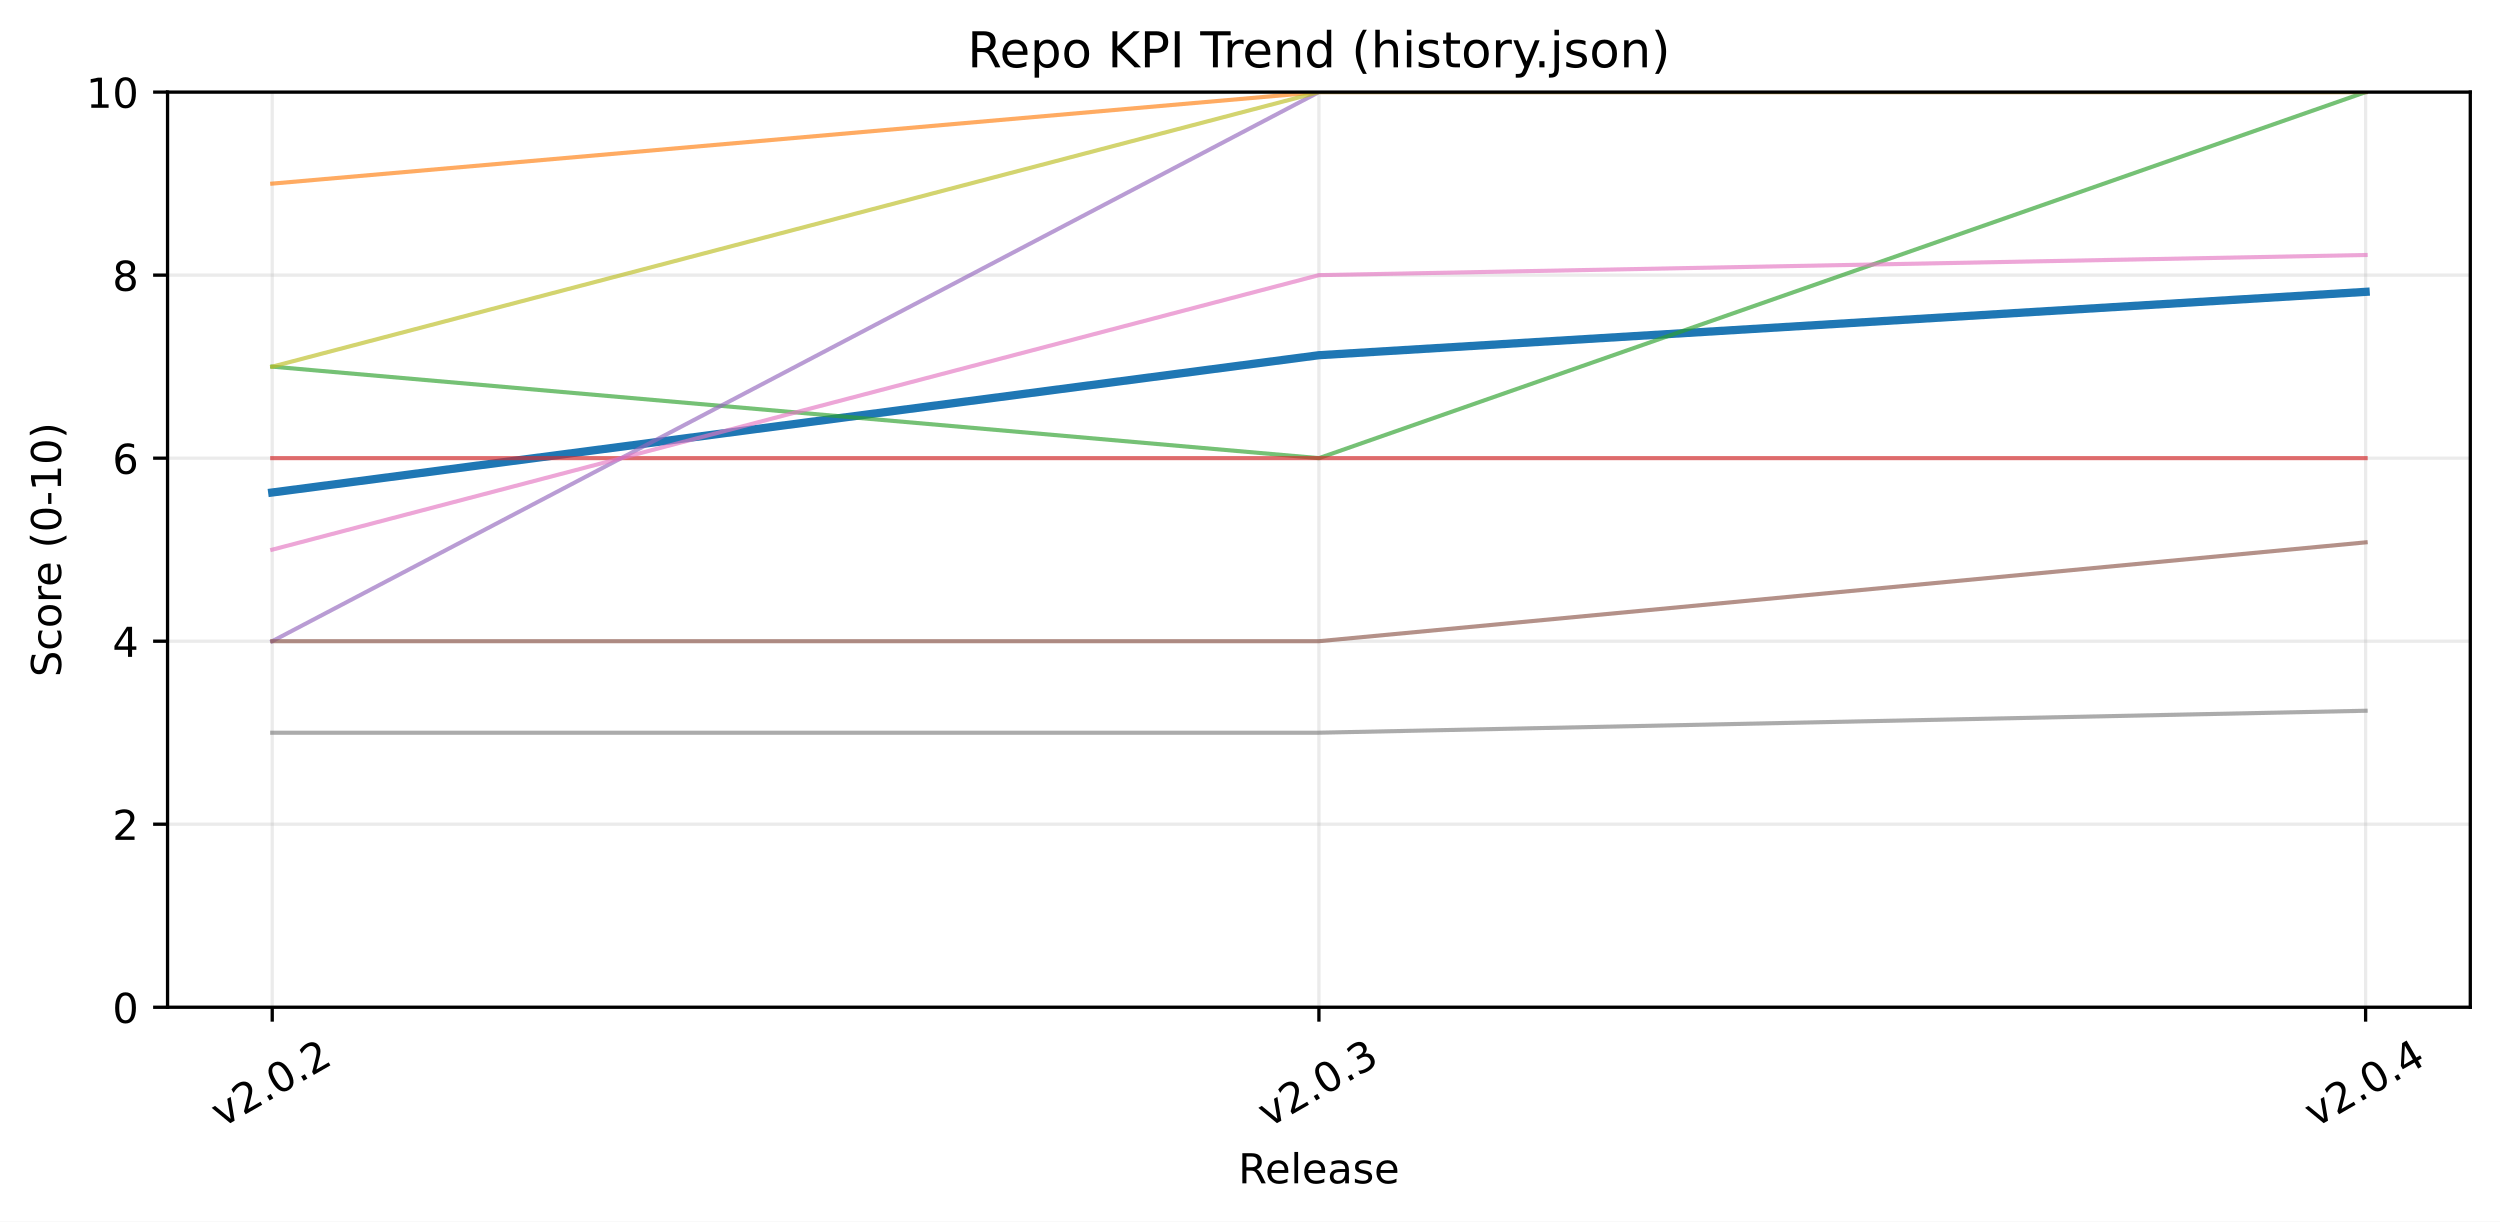
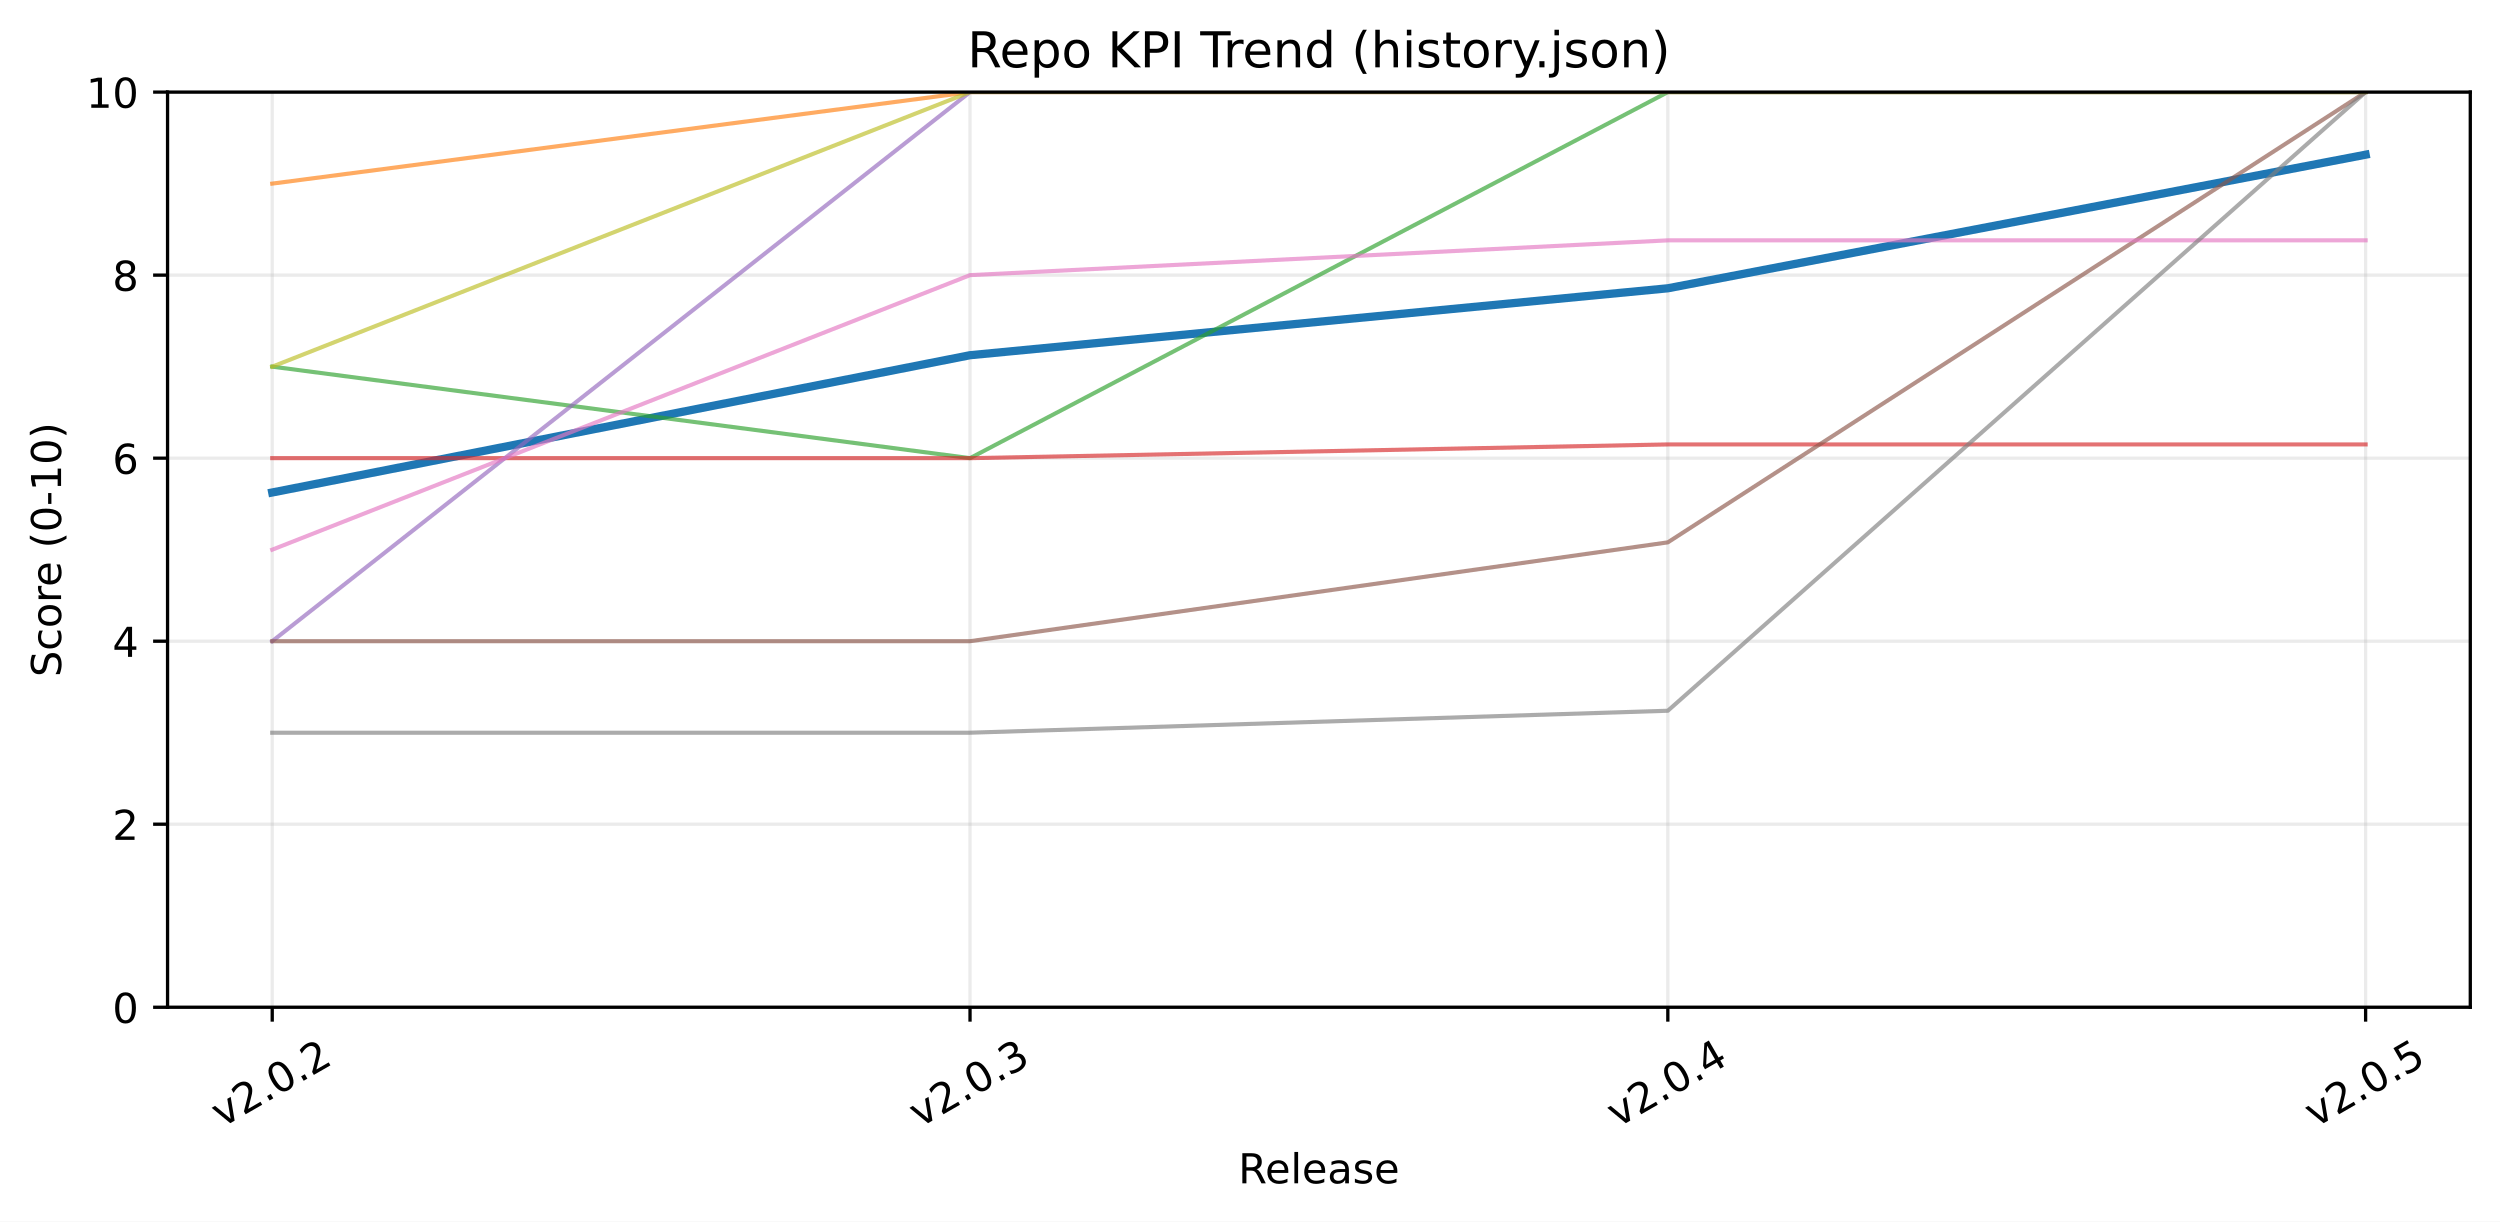
<svg xmlns="http://www.w3.org/2000/svg" xmlns:xlink="http://www.w3.org/1999/xlink" width="605.803pt" height="296.019pt" viewBox="0 0 605.803 296.019" version="1.1">
  <defs>
    <style type="text/css">*{stroke-linejoin: round; stroke-linecap: butt}</style>
  </defs>
  <g id="figure_1">
    <g id="patch_1">
      <path d="M 0 296.019  L 605.803 296.019  L 605.803 0  L 0 0  z " style="fill: #ffffff" />
    </g>
    <g id="axes_1">
      <g id="patch_2">
        <path d="M 40.603 244.078  L 598.603 244.078  L 598.603 22.318  L 40.603 22.318  z " style="fill: #ffffff" />
      </g>
      <g id="matplotlib.axis_1">
        <g id="xtick_1">
          <g id="line2d_1">
-             <path d="M 65.967 244.078  L 65.967 22.318  " clip-path="url(#pc7f55b644d)" style="fill: none; stroke: #b0b0b0; stroke-opacity: 0.25; stroke-width: 0.8; stroke-linecap: square" />
+             <path d="M 65.967 244.078  L 65.967 22.318  " clip-path="url(#p036aeb2783)" style="fill: none; stroke: #b0b0b0; stroke-opacity: 0.25; stroke-width: 0.8; stroke-linecap: square" />
          </g>
          <g id="line2d_2">
            <defs>
-               <path id="ma523684de6" d="M 0 0  L 0 3.5  " style="stroke: #000000; stroke-width: 0.8" />
+               <path id="m86e0c00991" d="M 0 0  L 0 3.5  " style="stroke: #000000; stroke-width: 0.8" />
            </defs>
            <g>
-               <use xlink:href="#ma523684de6" x="65.967" y="244.078" style="stroke: #000000; stroke-width: 0.8" />
+               <use xlink:href="#m86e0c00991" x="65.967" y="244.078" style="stroke: #000000; stroke-width: 0.8" />
            </g>
          </g>
          <g id="text_1">
            <g transform="translate(53.76609 273.3398) rotate(-30) scale(0.1 -0.1)">
              <defs>
                <path id="DejaVuSans-76" d="M 191 3500  L 800 3500  L 1894 563  L 2988 3500  L 3597 3500  L 2284 0  L 1503 0  L 191 3500  z " transform="scale(0.015625)" />
                <path id="DejaVuSans-32" d="M 1228 531  L 3431 531  L 3431 0  L 469 0  L 469 531  Q 828 903 1448 1529  Q 2069 2156 2228 2338  Q 2531 2678 2651 2914  Q 2772 3150 2772 3378  Q 2772 3750 2511 3984  Q 2250 4219 1831 4219  Q 1534 4219 1204 4116  Q 875 4013 500 3803  L 500 4441  Q 881 4594 1212 4672  Q 1544 4750 1819 4750  Q 2544 4750 2975 4387  Q 3406 4025 3406 3419  Q 3406 3131 3298 2873  Q 3191 2616 2906 2266  Q 2828 2175 2409 1742  Q 1991 1309 1228 531  z " transform="scale(0.015625)" />
                <path id="DejaVuSans-2e" d="M 684 794  L 1344 794  L 1344 0  L 684 0  L 684 794  z " transform="scale(0.015625)" />
                <path id="DejaVuSans-30" d="M 2034 4250  Q 1547 4250 1301 3770  Q 1056 3291 1056 2328  Q 1056 1369 1301 889  Q 1547 409 2034 409  Q 2525 409 2770 889  Q 3016 1369 3016 2328  Q 3016 3291 2770 3770  Q 2525 4250 2034 4250  z M 2034 4750  Q 2819 4750 3233 4129  Q 3647 3509 3647 2328  Q 3647 1150 3233 529  Q 2819 -91 2034 -91  Q 1250 -91 836 529  Q 422 1150 422 2328  Q 422 3509 836 4129  Q 1250 4750 2034 4750  z " transform="scale(0.015625)" />
              </defs>
              <use xlink:href="#DejaVuSans-76" />
              <use xlink:href="#DejaVuSans-32" x="59.18" />
              <use xlink:href="#DejaVuSans-2e" x="122.803" />
              <use xlink:href="#DejaVuSans-30" x="154.59" />
              <use xlink:href="#DejaVuSans-2e" x="218.213" />
              <use xlink:href="#DejaVuSans-32" x="250" />
            </g>
          </g>
        </g>
        <g id="xtick_2">
          <g id="line2d_3">
-             <path d="M 319.603 244.078  L 319.603 22.318  " clip-path="url(#pc7f55b644d)" style="fill: none; stroke: #b0b0b0; stroke-opacity: 0.25; stroke-width: 0.8; stroke-linecap: square" />
+             <path d="M 235.058 244.078  L 235.058 22.318  " clip-path="url(#p036aeb2783)" style="fill: none; stroke: #b0b0b0; stroke-opacity: 0.25; stroke-width: 0.8; stroke-linecap: square" />
          </g>
          <g id="line2d_4">
            <g>
-               <use xlink:href="#ma523684de6" x="319.603" y="244.078" style="stroke: #000000; stroke-width: 0.8" />
+               <use xlink:href="#m86e0c00991" x="235.058" y="244.078" style="stroke: #000000; stroke-width: 0.8" />
            </g>
          </g>
          <g id="text_2">
-             <g transform="translate(307.4025 273.3398) rotate(-30) scale(0.1 -0.1)">
+             <g transform="translate(222.857 273.3398) rotate(-30) scale(0.1 -0.1)">
              <defs>
                <path id="DejaVuSans-33" d="M 2597 2516  Q 3050 2419 3304 2112  Q 3559 1806 3559 1356  Q 3559 666 3084 287  Q 2609 -91 1734 -91  Q 1441 -91 1130 -33  Q 819 25 488 141  L 488 750  Q 750 597 1062 519  Q 1375 441 1716 441  Q 2309 441 2620 675  Q 2931 909 2931 1356  Q 2931 1769 2642 2001  Q 2353 2234 1838 2234  L 1294 2234  L 1294 2753  L 1863 2753  Q 2328 2753 2575 2939  Q 2822 3125 2822 3475  Q 2822 3834 2567 4026  Q 2313 4219 1838 4219  Q 1578 4219 1281 4162  Q 984 4106 628 3988  L 628 4550  Q 988 4650 1302 4700  Q 1616 4750 1894 4750  Q 2613 4750 3031 4423  Q 3450 4097 3450 3541  Q 3450 3153 3228 2886  Q 3006 2619 2597 2516  z " transform="scale(0.015625)" />
              </defs>
              <use xlink:href="#DejaVuSans-76" />
              <use xlink:href="#DejaVuSans-32" x="59.18" />
              <use xlink:href="#DejaVuSans-2e" x="122.803" />
              <use xlink:href="#DejaVuSans-30" x="154.59" />
              <use xlink:href="#DejaVuSans-2e" x="218.213" />
              <use xlink:href="#DejaVuSans-33" x="250" />
            </g>
          </g>
        </g>
        <g id="xtick_3">
          <g id="line2d_5">
-             <path d="M 573.239 244.078  L 573.239 22.318  " clip-path="url(#pc7f55b644d)" style="fill: none; stroke: #b0b0b0; stroke-opacity: 0.25; stroke-width: 0.8; stroke-linecap: square" />
+             <path d="M 404.149 244.078  L 404.149 22.318  " clip-path="url(#p036aeb2783)" style="fill: none; stroke: #b0b0b0; stroke-opacity: 0.25; stroke-width: 0.8; stroke-linecap: square" />
          </g>
          <g id="line2d_6">
            <g>
-               <use xlink:href="#ma523684de6" x="573.239" y="244.078" style="stroke: #000000; stroke-width: 0.8" />
+               <use xlink:href="#m86e0c00991" x="404.149" y="244.078" style="stroke: #000000; stroke-width: 0.8" />
            </g>
          </g>
          <g id="text_3">
-             <g transform="translate(561.0388 273.3398) rotate(-30) scale(0.1 -0.1)">
+             <g transform="translate(391.9479 273.3398) rotate(-30) scale(0.1 -0.1)">
              <defs>
                <path id="DejaVuSans-34" d="M 2419 4116  L 825 1625  L 2419 1625  L 2419 4116  z M 2253 4666  L 3047 4666  L 3047 1625  L 3713 1625  L 3713 1100  L 3047 1100  L 3047 0  L 2419 0  L 2419 1100  L 313 1100  L 313 1709  L 2253 4666  z " transform="scale(0.015625)" />
              </defs>
              <use xlink:href="#DejaVuSans-76" />
              <use xlink:href="#DejaVuSans-32" x="59.18" />
              <use xlink:href="#DejaVuSans-2e" x="122.803" />
              <use xlink:href="#DejaVuSans-30" x="154.59" />
              <use xlink:href="#DejaVuSans-2e" x="218.213" />
              <use xlink:href="#DejaVuSans-34" x="250" />
            </g>
          </g>
        </g>
-         <g id="text_4">
+         <g id="xtick_4">
+           <g id="line2d_7">
+             <path d="M 573.239 244.078  L 573.239 22.318  " clip-path="url(#p036aeb2783)" style="fill: none; stroke: #b0b0b0; stroke-opacity: 0.25; stroke-width: 0.8; stroke-linecap: square" />
+           </g>
+           <g id="line2d_8">
+             <g>
+               <use xlink:href="#m86e0c00991" x="573.239" y="244.078" style="stroke: #000000; stroke-width: 0.8" />
+             </g>
+           </g>
+           <g id="text_4">
+             <g transform="translate(561.0388 273.3398) rotate(-30) scale(0.1 -0.1)">
+               <defs>
+                 <path id="DejaVuSans-35" d="M 691 4666  L 3169 4666  L 3169 4134  L 1269 4134  L 1269 2991  Q 1406 3038 1543 3061  Q 1681 3084 1819 3084  Q 2600 3084 3056 2656  Q 3513 2228 3513 1497  Q 3513 744 3044 326  Q 2575 -91 1722 -91  Q 1428 -91 1123 -41  Q 819 9 494 109  L 494 744  Q 775 591 1075 516  Q 1375 441 1709 441  Q 2250 441 2565 725  Q 2881 1009 2881 1497  Q 2881 1984 2565 2268  Q 2250 2553 1709 2553  Q 1456 2553 1204 2497  Q 953 2441 691 2322  L 691 4666  z " transform="scale(0.015625)" />
+               </defs>
+               <use xlink:href="#DejaVuSans-76" />
+               <use xlink:href="#DejaVuSans-32" x="59.18" />
+               <use xlink:href="#DejaVuSans-2e" x="122.803" />
+               <use xlink:href="#DejaVuSans-30" x="154.59" />
+               <use xlink:href="#DejaVuSans-2e" x="218.213" />
+               <use xlink:href="#DejaVuSans-35" x="250" />
+             </g>
+           </g>
+         </g>
+         <g id="text_5">
          <g transform="translate(300.0664 286.7393) scale(0.1 -0.1)">
            <defs>
              <path id="DejaVuSans-52" d="M 2841 2188  Q 3044 2119 3236 1894  Q 3428 1669 3622 1275  L 4263 0  L 3584 0  L 2988 1197  Q 2756 1666 2539 1819  Q 2322 1972 1947 1972  L 1259 1972  L 1259 0  L 628 0  L 628 4666  L 2053 4666  Q 2853 4666 3247 4331  Q 3641 3997 3641 3322  Q 3641 2881 3436 2590  Q 3231 2300 2841 2188  z M 1259 4147  L 1259 2491  L 2053 2491  Q 2509 2491 2742 2702  Q 2975 2913 2975 3322  Q 2975 3731 2742 3939  Q 2509 4147 2053 4147  L 1259 4147  z " transform="scale(0.015625)" />
              <path id="DejaVuSans-65" d="M 3597 1894  L 3597 1613  L 953 1613  Q 991 1019 1311 708  Q 1631 397 2203 397  Q 2534 397 2845 478  Q 3156 559 3463 722  L 3463 178  Q 3153 47 2828 -22  Q 2503 -91 2169 -91  Q 1331 -91 842 396  Q 353 884 353 1716  Q 353 2575 817 3079  Q 1281 3584 2069 3584  Q 2775 3584 3186 3129  Q 3597 2675 3597 1894  z M 3022 2063  Q 3016 2534 2758 2815  Q 2500 3097 2075 3097  Q 1594 3097 1305 2825  Q 1016 2553 972 2059  L 3022 2063  z " transform="scale(0.015625)" />
              <path id="DejaVuSans-6c" d="M 603 4863  L 1178 4863  L 1178 0  L 603 0  L 603 4863  z " transform="scale(0.015625)" />
              <path id="DejaVuSans-61" d="M 2194 1759  Q 1497 1759 1228 1600  Q 959 1441 959 1056  Q 959 750 1161 570  Q 1363 391 1709 391  Q 2188 391 2477 730  Q 2766 1069 2766 1631  L 2766 1759  L 2194 1759  z M 3341 1997  L 3341 0  L 2766 0  L 2766 531  Q 2569 213 2275 61  Q 1981 -91 1556 -91  Q 1019 -91 701 211  Q 384 513 384 1019  Q 384 1609 779 1909  Q 1175 2209 1959 2209  L 2766 2209  L 2766 2266  Q 2766 2663 2505 2880  Q 2244 3097 1772 3097  Q 1472 3097 1187 3025  Q 903 2953 641 2809  L 641 3341  Q 956 3463 1253 3523  Q 1550 3584 1831 3584  Q 2591 3584 2966 3190  Q 3341 2797 3341 1997  z " transform="scale(0.015625)" />
              <path id="DejaVuSans-73" d="M 2834 3397  L 2834 2853  Q 2591 2978 2328 3040  Q 2066 3103 1784 3103  Q 1356 3103 1142 2972  Q 928 2841 928 2578  Q 928 2378 1081 2264  Q 1234 2150 1697 2047  L 1894 2003  Q 2506 1872 2764 1633  Q 3022 1394 3022 966  Q 3022 478 2636 193  Q 2250 -91 1575 -91  Q 1294 -91 989 -36  Q 684 19 347 128  L 347 722  Q 666 556 975 473  Q 1284 391 1588 391  Q 1994 391 2212 530  Q 2431 669 2431 922  Q 2431 1156 2273 1281  Q 2116 1406 1581 1522  L 1381 1569  Q 847 1681 609 1914  Q 372 2147 372 2553  Q 372 3047 722 3315  Q 1072 3584 1716 3584  Q 2034 3584 2315 3537  Q 2597 3491 2834 3397  z " transform="scale(0.015625)" />
            </defs>
            <use xlink:href="#DejaVuSans-52" />
            <use xlink:href="#DejaVuSans-65" x="64.982" />
            <use xlink:href="#DejaVuSans-6c" x="126.506" />
            <use xlink:href="#DejaVuSans-65" x="154.289" />
            <use xlink:href="#DejaVuSans-61" x="215.812" />
            <use xlink:href="#DejaVuSans-73" x="277.092" />
            <use xlink:href="#DejaVuSans-65" x="329.191" />
          </g>
        </g>
      </g>
      <g id="matplotlib.axis_2">
        <g id="ytick_1">
-           <g id="line2d_7">
-             <path d="M 40.603 244.078  L 598.603 244.078  " clip-path="url(#pc7f55b644d)" style="fill: none; stroke: #b0b0b0; stroke-opacity: 0.25; stroke-width: 0.8; stroke-linecap: square" />
-           </g>
-           <g id="line2d_8">
+           <g id="line2d_9">
+             <path d="M 40.603 244.078  L 598.603 244.078  " clip-path="url(#p036aeb2783)" style="fill: none; stroke: #b0b0b0; stroke-opacity: 0.25; stroke-width: 0.8; stroke-linecap: square" />
+           </g>
+           <g id="line2d_10">
            <defs>
-               <path id="m6e4ceed53a" d="M 0 0  L -3.5 0  " style="stroke: #000000; stroke-width: 0.8" />
+               <path id="m84566b19e2" d="M 0 0  L -3.5 0  " style="stroke: #000000; stroke-width: 0.8" />
            </defs>
            <g>
-               <use xlink:href="#m6e4ceed53a" x="40.603" y="244.078" style="stroke: #000000; stroke-width: 0.8" />
-             </g>
-           </g>
-           <g id="text_5">
+               <use xlink:href="#m84566b19e2" x="40.603" y="244.078" style="stroke: #000000; stroke-width: 0.8" />
+             </g>
+           </g>
+           <g id="text_6">
            <g transform="translate(27.24063 247.8773) scale(0.1 -0.1)">
              <use xlink:href="#DejaVuSans-30" />
            </g>
          </g>
        </g>
        <g id="ytick_2">
-           <g id="line2d_9">
-             <path d="M 40.603 199.726  L 598.603 199.726  " clip-path="url(#pc7f55b644d)" style="fill: none; stroke: #b0b0b0; stroke-opacity: 0.25; stroke-width: 0.8; stroke-linecap: square" />
-           </g>
-           <g id="line2d_10">
-             <g>
-               <use xlink:href="#m6e4ceed53a" x="40.603" y="199.726" style="stroke: #000000; stroke-width: 0.8" />
-             </g>
-           </g>
-           <g id="text_6">
+           <g id="line2d_11">
+             <path d="M 40.603 199.726  L 598.603 199.726  " clip-path="url(#p036aeb2783)" style="fill: none; stroke: #b0b0b0; stroke-opacity: 0.25; stroke-width: 0.8; stroke-linecap: square" />
+           </g>
+           <g id="line2d_12">
+             <g>
+               <use xlink:href="#m84566b19e2" x="40.603" y="199.726" style="stroke: #000000; stroke-width: 0.8" />
+             </g>
+           </g>
+           <g id="text_7">
            <g transform="translate(27.24063 203.5253) scale(0.1 -0.1)">
              <use xlink:href="#DejaVuSans-32" />
            </g>
          </g>
        </g>
        <g id="ytick_3">
-           <g id="line2d_11">
-             <path d="M 40.603 155.374  L 598.603 155.374  " clip-path="url(#pc7f55b644d)" style="fill: none; stroke: #b0b0b0; stroke-opacity: 0.25; stroke-width: 0.8; stroke-linecap: square" />
-           </g>
-           <g id="line2d_12">
-             <g>
-               <use xlink:href="#m6e4ceed53a" x="40.603" y="155.374" style="stroke: #000000; stroke-width: 0.8" />
-             </g>
-           </g>
-           <g id="text_7">
+           <g id="line2d_13">
+             <path d="M 40.603 155.374  L 598.603 155.374  " clip-path="url(#p036aeb2783)" style="fill: none; stroke: #b0b0b0; stroke-opacity: 0.25; stroke-width: 0.8; stroke-linecap: square" />
+           </g>
+           <g id="line2d_14">
+             <g>
+               <use xlink:href="#m84566b19e2" x="40.603" y="155.374" style="stroke: #000000; stroke-width: 0.8" />
+             </g>
+           </g>
+           <g id="text_8">
            <g transform="translate(27.24063 159.1733) scale(0.1 -0.1)">
              <use xlink:href="#DejaVuSans-34" />
            </g>
          </g>
        </g>
        <g id="ytick_4">
-           <g id="line2d_13">
-             <path d="M 40.603 111.022  L 598.603 111.022  " clip-path="url(#pc7f55b644d)" style="fill: none; stroke: #b0b0b0; stroke-opacity: 0.25; stroke-width: 0.8; stroke-linecap: square" />
-           </g>
-           <g id="line2d_14">
-             <g>
-               <use xlink:href="#m6e4ceed53a" x="40.603" y="111.022" style="stroke: #000000; stroke-width: 0.8" />
-             </g>
-           </g>
-           <g id="text_8">
+           <g id="line2d_15">
+             <path d="M 40.603 111.022  L 598.603 111.022  " clip-path="url(#p036aeb2783)" style="fill: none; stroke: #b0b0b0; stroke-opacity: 0.25; stroke-width: 0.8; stroke-linecap: square" />
+           </g>
+           <g id="line2d_16">
+             <g>
+               <use xlink:href="#m84566b19e2" x="40.603" y="111.022" style="stroke: #000000; stroke-width: 0.8" />
+             </g>
+           </g>
+           <g id="text_9">
            <g transform="translate(27.24063 114.8213) scale(0.1 -0.1)">
              <defs>
                <path id="DejaVuSans-36" d="M 2113 2584  Q 1688 2584 1439 2293  Q 1191 2003 1191 1497  Q 1191 994 1439 701  Q 1688 409 2113 409  Q 2538 409 2786 701  Q 3034 994 3034 1497  Q 3034 2003 2786 2293  Q 2538 2584 2113 2584  z M 3366 4563  L 3366 3988  Q 3128 4100 2886 4159  Q 2644 4219 2406 4219  Q 1781 4219 1451 3797  Q 1122 3375 1075 2522  Q 1259 2794 1537 2939  Q 1816 3084 2150 3084  Q 2853 3084 3261 2657  Q 3669 2231 3669 1497  Q 3669 778 3244 343  Q 2819 -91 2113 -91  Q 1303 -91 875 529  Q 447 1150 447 2328  Q 447 3434 972 4092  Q 1497 4750 2381 4750  Q 2619 4750 2861 4703  Q 3103 4656 3366 4563  z " transform="scale(0.015625)" />
              </defs>
              <use xlink:href="#DejaVuSans-36" />
            </g>
          </g>
        </g>
        <g id="ytick_5">
-           <g id="line2d_15">
-             <path d="M 40.603 66.67  L 598.603 66.67  " clip-path="url(#pc7f55b644d)" style="fill: none; stroke: #b0b0b0; stroke-opacity: 0.25; stroke-width: 0.8; stroke-linecap: square" />
-           </g>
-           <g id="line2d_16">
-             <g>
-               <use xlink:href="#m6e4ceed53a" x="40.603" y="66.67" style="stroke: #000000; stroke-width: 0.8" />
-             </g>
-           </g>
-           <g id="text_9">
+           <g id="line2d_17">
+             <path d="M 40.603 66.67  L 598.603 66.67  " clip-path="url(#p036aeb2783)" style="fill: none; stroke: #b0b0b0; stroke-opacity: 0.25; stroke-width: 0.8; stroke-linecap: square" />
+           </g>
+           <g id="line2d_18">
+             <g>
+               <use xlink:href="#m84566b19e2" x="40.603" y="66.67" style="stroke: #000000; stroke-width: 0.8" />
+             </g>
+           </g>
+           <g id="text_10">
            <g transform="translate(27.24063 70.46934) scale(0.1 -0.1)">
              <defs>
                <path id="DejaVuSans-38" d="M 2034 2216  Q 1584 2216 1326 1975  Q 1069 1734 1069 1313  Q 1069 891 1326 650  Q 1584 409 2034 409  Q 2484 409 2743 651  Q 3003 894 3003 1313  Q 3003 1734 2745 1975  Q 2488 2216 2034 2216  z M 1403 2484  Q 997 2584 770 2862  Q 544 3141 544 3541  Q 544 4100 942 4425  Q 1341 4750 2034 4750  Q 2731 4750 3128 4425  Q 3525 4100 3525 3541  Q 3525 3141 3298 2862  Q 3072 2584 2669 2484  Q 3125 2378 3379 2068  Q 3634 1759 3634 1313  Q 3634 634 3220 271  Q 2806 -91 2034 -91  Q 1263 -91 848 271  Q 434 634 434 1313  Q 434 1759 690 2068  Q 947 2378 1403 2484  z M 1172 3481  Q 1172 3119 1398 2916  Q 1625 2713 2034 2713  Q 2441 2713 2670 2916  Q 2900 3119 2900 3481  Q 2900 3844 2670 4047  Q 2441 4250 2034 4250  Q 1625 4250 1398 4047  Q 1172 3844 1172 3481  z " transform="scale(0.015625)" />
              </defs>
              <use xlink:href="#DejaVuSans-38" />
            </g>
          </g>
        </g>
        <g id="ytick_6">
-           <g id="line2d_17">
-             <path d="M 40.603 22.318  L 598.603 22.318  " clip-path="url(#pc7f55b644d)" style="fill: none; stroke: #b0b0b0; stroke-opacity: 0.25; stroke-width: 0.8; stroke-linecap: square" />
-           </g>
-           <g id="line2d_18">
-             <g>
-               <use xlink:href="#m6e4ceed53a" x="40.603" y="22.318" style="stroke: #000000; stroke-width: 0.8" />
-             </g>
-           </g>
-           <g id="text_10">
+           <g id="line2d_19">
+             <path d="M 40.603 22.318  L 598.603 22.318  " clip-path="url(#p036aeb2783)" style="fill: none; stroke: #b0b0b0; stroke-opacity: 0.25; stroke-width: 0.8; stroke-linecap: square" />
+           </g>
+           <g id="line2d_20">
+             <g>
+               <use xlink:href="#m84566b19e2" x="40.603" y="22.318" style="stroke: #000000; stroke-width: 0.8" />
+             </g>
+           </g>
+           <g id="text_11">
            <g transform="translate(20.87813 26.11734) scale(0.1 -0.1)">
              <defs>
                <path id="DejaVuSans-31" d="M 794 531  L 1825 531  L 1825 4091  L 703 3866  L 703 4441  L 1819 4666  L 2450 4666  L 2450 531  L 3481 531  L 3481 0  L 794 0  L 794 531  z " transform="scale(0.015625)" />
              </defs>
              <use xlink:href="#DejaVuSans-31" />
              <use xlink:href="#DejaVuSans-30" x="63.623" />
            </g>
          </g>
        </g>
-         <g id="text_11">
+         <g id="text_12">
          <g transform="translate(14.79844 164.0387) rotate(-90) scale(0.1 -0.1)">
            <defs>
              <path id="DejaVuSans-53" d="M 3425 4513  L 3425 3897  Q 3066 4069 2747 4153  Q 2428 4238 2131 4238  Q 1616 4238 1336 4038  Q 1056 3838 1056 3469  Q 1056 3159 1242 3001  Q 1428 2844 1947 2747  L 2328 2669  Q 3034 2534 3370 2195  Q 3706 1856 3706 1288  Q 3706 609 3251 259  Q 2797 -91 1919 -91  Q 1588 -91 1214 -16  Q 841 59 441 206  L 441 856  Q 825 641 1194 531  Q 1563 422 1919 422  Q 2459 422 2753 634  Q 3047 847 3047 1241  Q 3047 1584 2836 1778  Q 2625 1972 2144 2069  L 1759 2144  Q 1053 2284 737 2584  Q 422 2884 422 3419  Q 422 4038 858 4394  Q 1294 4750 2059 4750  Q 2388 4750 2728 4690  Q 3069 4631 3425 4513  z " transform="scale(0.015625)" />
              <path id="DejaVuSans-63" d="M 3122 3366  L 3122 2828  Q 2878 2963 2633 3030  Q 2388 3097 2138 3097  Q 1578 3097 1268 2742  Q 959 2388 959 1747  Q 959 1106 1268 751  Q 1578 397 2138 397  Q 2388 397 2633 464  Q 2878 531 3122 666  L 3122 134  Q 2881 22 2623 -34  Q 2366 -91 2075 -91  Q 1284 -91 818 406  Q 353 903 353 1747  Q 353 2603 823 3093  Q 1294 3584 2113 3584  Q 2378 3584 2631 3529  Q 2884 3475 3122 3366  z " transform="scale(0.015625)" />
              <path id="DejaVuSans-6f" d="M 1959 3097  Q 1497 3097 1228 2736  Q 959 2375 959 1747  Q 959 1119 1226 758  Q 1494 397 1959 397  Q 2419 397 2687 759  Q 2956 1122 2956 1747  Q 2956 2369 2687 2733  Q 2419 3097 1959 3097  z M 1959 3584  Q 2709 3584 3137 3096  Q 3566 2609 3566 1747  Q 3566 888 3137 398  Q 2709 -91 1959 -91  Q 1206 -91 779 398  Q 353 888 353 1747  Q 353 2609 779 3096  Q 1206 3584 1959 3584  z " transform="scale(0.015625)" />
              <path id="DejaVuSans-72" d="M 2631 2963  Q 2534 3019 2420 3045  Q 2306 3072 2169 3072  Q 1681 3072 1420 2755  Q 1159 2438 1159 1844  L 1159 0  L 581 0  L 581 3500  L 1159 3500  L 1159 2956  Q 1341 3275 1631 3429  Q 1922 3584 2338 3584  Q 2397 3584 2469 3576  Q 2541 3569 2628 3553  L 2631 2963  z " transform="scale(0.015625)" />
              <path id="DejaVuSans-20" transform="scale(0.015625)" />
              <path id="DejaVuSans-28" d="M 1984 4856  Q 1566 4138 1362 3434  Q 1159 2731 1159 2009  Q 1159 1288 1364 580  Q 1569 -128 1984 -844  L 1484 -844  Q 1016 -109 783 600  Q 550 1309 550 2009  Q 550 2706 781 3412  Q 1013 4119 1484 4856  L 1984 4856  z " transform="scale(0.015625)" />
              <path id="DejaVuSans-2d" d="M 313 2009  L 1997 2009  L 1997 1497  L 313 1497  L 313 2009  z " transform="scale(0.015625)" />
              <path id="DejaVuSans-29" d="M 513 4856  L 1013 4856  Q 1481 4119 1714 3412  Q 1947 2706 1947 2009  Q 1947 1309 1714 600  Q 1481 -109 1013 -844  L 513 -844  Q 928 -128 1133 580  Q 1338 1288 1338 2009  Q 1338 2731 1133 3434  Q 928 4138 513 4856  z " transform="scale(0.015625)" />
            </defs>
            <use xlink:href="#DejaVuSans-53" />
            <use xlink:href="#DejaVuSans-63" x="63.477" />
            <use xlink:href="#DejaVuSans-6f" x="118.457" />
            <use xlink:href="#DejaVuSans-72" x="179.639" />
            <use xlink:href="#DejaVuSans-65" x="218.502" />
            <use xlink:href="#DejaVuSans-20" x="280.025" />
            <use xlink:href="#DejaVuSans-28" x="311.812" />
            <use xlink:href="#DejaVuSans-30" x="350.826" />
            <use xlink:href="#DejaVuSans-2d" x="414.449" />
            <use xlink:href="#DejaVuSans-31" x="450.533" />
            <use xlink:href="#DejaVuSans-30" x="514.156" />
            <use xlink:href="#DejaVuSans-29" x="577.779" />
          </g>
        </g>
      </g>
-       <g id="line2d_19">
-         <path d="M 65.967 119.338  L 319.603 86.074  L 573.239 70.717  " clip-path="url(#pc7f55b644d)" style="fill: none; stroke: #1f77b4; stroke-width: 2; stroke-linecap: square" />
-       </g>
-       <g id="line2d_20">
-         <path d="M 65.967 44.494  L 319.603 22.318  L 573.239 22.318  " clip-path="url(#pc7f55b644d)" style="fill: none; stroke: #ff7f0e; stroke-opacity: 0.65; stroke-linecap: square" />
-       </g>
      <g id="line2d_21">
-         <path d="M 65.967 88.846  L 319.603 111.022  L 573.239 22.318  " clip-path="url(#pc7f55b644d)" style="fill: none; stroke: #2ca02c; stroke-opacity: 0.65; stroke-linecap: square" />
+         <path d="M 65.967 119.338  L 235.058 86.074  L 404.149 69.858  L 573.239 37.481  " clip-path="url(#p036aeb2783)" style="fill: none; stroke: #1f77b4; stroke-width: 2; stroke-linecap: square" />
      </g>
      <g id="line2d_22">
-         <path d="M 65.967 111.022  L 319.603 111.022  L 573.239 111.022  " clip-path="url(#pc7f55b644d)" style="fill: none; stroke: #d62728; stroke-opacity: 0.65; stroke-linecap: square" />
+         <path d="M 65.967 44.494  L 235.058 22.318  L 404.149 22.318  L 573.239 22.318  " clip-path="url(#p036aeb2783)" style="fill: none; stroke: #ff7f0e; stroke-opacity: 0.65; stroke-linecap: square" />
      </g>
      <g id="line2d_23">
-         <path d="M 65.967 155.374  L 319.603 22.318  L 573.239 22.318  " clip-path="url(#pc7f55b644d)" style="fill: none; stroke: #9467bd; stroke-opacity: 0.65; stroke-linecap: square" />
+         <path d="M 65.967 88.846  L 235.058 111.022  L 404.149 22.318  L 573.239 22.318  " clip-path="url(#p036aeb2783)" style="fill: none; stroke: #2ca02c; stroke-opacity: 0.65; stroke-linecap: square" />
      </g>
      <g id="line2d_24">
-         <path d="M 65.967 155.374  L 319.603 155.374  L 573.239 131.424  " clip-path="url(#pc7f55b644d)" style="fill: none; stroke: #8c564b; stroke-opacity: 0.65; stroke-linecap: square" />
+         <path d="M 65.967 111.022  L 235.058 111.022  L 404.149 107.696  L 573.239 107.696  " clip-path="url(#p036aeb2783)" style="fill: none; stroke: #d62728; stroke-opacity: 0.65; stroke-linecap: square" />
      </g>
      <g id="line2d_25">
-         <path d="M 65.967 133.198  L 319.603 66.67  L 573.239 61.791  " clip-path="url(#pc7f55b644d)" style="fill: none; stroke: #e377c2; stroke-opacity: 0.65; stroke-linecap: square" />
+         <path d="M 65.967 155.374  L 235.058 22.318  L 404.149 22.318  L 573.239 22.318  " clip-path="url(#p036aeb2783)" style="fill: none; stroke: #9467bd; stroke-opacity: 0.65; stroke-linecap: square" />
      </g>
      <g id="line2d_26">
-         <path d="M 65.967 177.55  L 319.603 177.55  L 573.239 172.228  " clip-path="url(#pc7f55b644d)" style="fill: none; stroke: #7f7f7f; stroke-opacity: 0.65; stroke-linecap: square" />
+         <path d="M 65.967 155.374  L 235.058 155.374  L 404.149 131.424  L 573.239 22.318  " clip-path="url(#p036aeb2783)" style="fill: none; stroke: #8c564b; stroke-opacity: 0.65; stroke-linecap: square" />
      </g>
      <g id="line2d_27">
-         <path d="M 65.967 88.846  L 319.603 22.318  L 573.239 22.318  " clip-path="url(#pc7f55b644d)" style="fill: none; stroke: #bcbd22; stroke-opacity: 0.65; stroke-linecap: square" />
+         <path d="M 65.967 133.198  L 235.058 66.67  L 404.149 58.243  L 573.239 58.243  " clip-path="url(#p036aeb2783)" style="fill: none; stroke: #e377c2; stroke-opacity: 0.65; stroke-linecap: square" />
+       </g>
+       <g id="line2d_28">
+         <path d="M 65.967 177.55  L 235.058 177.55  L 404.149 172.228  L 573.239 22.318  " clip-path="url(#p036aeb2783)" style="fill: none; stroke: #7f7f7f; stroke-opacity: 0.65; stroke-linecap: square" />
+       </g>
+       <g id="line2d_29">
+         <path d="M 65.967 88.846  L 235.058 22.318  L 404.149 22.318  L 573.239 22.318  " clip-path="url(#p036aeb2783)" style="fill: none; stroke: #bcbd22; stroke-opacity: 0.65; stroke-linecap: square" />
      </g>
      <g id="patch_3">
        <path d="M 40.603 244.078  L 40.603 22.318  " style="fill: none; stroke: #000000; stroke-width: 0.8; stroke-linejoin: miter; stroke-linecap: square" />
      </g>
      <g id="patch_4">
        <path d="M 598.603 244.078  L 598.603 22.318  " style="fill: none; stroke: #000000; stroke-width: 0.8; stroke-linejoin: miter; stroke-linecap: square" />
      </g>
      <g id="patch_5">
        <path d="M 40.603 244.078  L 598.603 244.078  " style="fill: none; stroke: #000000; stroke-width: 0.8; stroke-linejoin: miter; stroke-linecap: square" />
      </g>
      <g id="patch_6">
        <path d="M 40.603 22.318  L 598.603 22.318  " style="fill: none; stroke: #000000; stroke-width: 0.8; stroke-linejoin: miter; stroke-linecap: square" />
      </g>
-       <g id="text_12">
+       <g id="text_13">
        <g transform="translate(234.4378 16.31812) scale(0.12 -0.12)">
          <defs>
            <path id="DejaVuSans-70" d="M 1159 525  L 1159 -1331  L 581 -1331  L 581 3500  L 1159 3500  L 1159 2969  Q 1341 3281 1617 3432  Q 1894 3584 2278 3584  Q 2916 3584 3314 3078  Q 3713 2572 3713 1747  Q 3713 922 3314 415  Q 2916 -91 2278 -91  Q 1894 -91 1617 61  Q 1341 213 1159 525  z M 3116 1747  Q 3116 2381 2855 2742  Q 2594 3103 2138 3103  Q 1681 3103 1420 2742  Q 1159 2381 1159 1747  Q 1159 1113 1420 752  Q 1681 391 2138 391  Q 2594 391 2855 752  Q 3116 1113 3116 1747  z " transform="scale(0.015625)" />
            <path id="DejaVuSans-4b" d="M 628 4666  L 1259 4666  L 1259 2694  L 3353 4666  L 4166 4666  L 1850 2491  L 4331 0  L 3500 0  L 1259 2247  L 1259 0  L 628 0  L 628 4666  z " transform="scale(0.015625)" />
            <path id="DejaVuSans-50" d="M 1259 4147  L 1259 2394  L 2053 2394  Q 2494 2394 2734 2622  Q 2975 2850 2975 3272  Q 2975 3691 2734 3919  Q 2494 4147 2053 4147  L 1259 4147  z M 628 4666  L 2053 4666  Q 2838 4666 3239 4311  Q 3641 3956 3641 3272  Q 3641 2581 3239 2228  Q 2838 1875 2053 1875  L 1259 1875  L 1259 0  L 628 0  L 628 4666  z " transform="scale(0.015625)" />
            <path id="DejaVuSans-49" d="M 628 4666  L 1259 4666  L 1259 0  L 628 0  L 628 4666  z " transform="scale(0.015625)" />
            <path id="DejaVuSans-54" d="M -19 4666  L 3928 4666  L 3928 4134  L 2272 4134  L 2272 0  L 1638 0  L 1638 4134  L -19 4134  L -19 4666  z " transform="scale(0.015625)" />
            <path id="DejaVuSans-6e" d="M 3513 2113  L 3513 0  L 2938 0  L 2938 2094  Q 2938 2591 2744 2837  Q 2550 3084 2163 3084  Q 1697 3084 1428 2787  Q 1159 2491 1159 1978  L 1159 0  L 581 0  L 581 3500  L 1159 3500  L 1159 2956  Q 1366 3272 1645 3428  Q 1925 3584 2291 3584  Q 2894 3584 3203 3211  Q 3513 2838 3513 2113  z " transform="scale(0.015625)" />
            <path id="DejaVuSans-64" d="M 2906 2969  L 2906 4863  L 3481 4863  L 3481 0  L 2906 0  L 2906 525  Q 2725 213 2448 61  Q 2172 -91 1784 -91  Q 1150 -91 751 415  Q 353 922 353 1747  Q 353 2572 751 3078  Q 1150 3584 1784 3584  Q 2172 3584 2448 3432  Q 2725 3281 2906 2969  z M 947 1747  Q 947 1113 1208 752  Q 1469 391 1925 391  Q 2381 391 2643 752  Q 2906 1113 2906 1747  Q 2906 2381 2643 2742  Q 2381 3103 1925 3103  Q 1469 3103 1208 2742  Q 947 2381 947 1747  z " transform="scale(0.015625)" />
            <path id="DejaVuSans-68" d="M 3513 2113  L 3513 0  L 2938 0  L 2938 2094  Q 2938 2591 2744 2837  Q 2550 3084 2163 3084  Q 1697 3084 1428 2787  Q 1159 2491 1159 1978  L 1159 0  L 581 0  L 581 4863  L 1159 4863  L 1159 2956  Q 1366 3272 1645 3428  Q 1925 3584 2291 3584  Q 2894 3584 3203 3211  Q 3513 2838 3513 2113  z " transform="scale(0.015625)" />
            <path id="DejaVuSans-69" d="M 603 3500  L 1178 3500  L 1178 0  L 603 0  L 603 3500  z M 603 4863  L 1178 4863  L 1178 4134  L 603 4134  L 603 4863  z " transform="scale(0.015625)" />
            <path id="DejaVuSans-74" d="M 1172 4494  L 1172 3500  L 2356 3500  L 2356 3053  L 1172 3053  L 1172 1153  Q 1172 725 1289 603  Q 1406 481 1766 481  L 2356 481  L 2356 0  L 1766 0  Q 1100 0 847 248  Q 594 497 594 1153  L 594 3053  L 172 3053  L 172 3500  L 594 3500  L 594 4494  L 1172 4494  z " transform="scale(0.015625)" />
            <path id="DejaVuSans-79" d="M 2059 -325  Q 1816 -950 1584 -1140  Q 1353 -1331 966 -1331  L 506 -1331  L 506 -850  L 844 -850  Q 1081 -850 1212 -737  Q 1344 -625 1503 -206  L 1606 56  L 191 3500  L 800 3500  L 1894 763  L 2988 3500  L 3597 3500  L 2059 -325  z " transform="scale(0.015625)" />
            <path id="DejaVuSans-6a" d="M 603 3500  L 1178 3500  L 1178 -63  Q 1178 -731 923 -1031  Q 669 -1331 103 -1331  L -116 -1331  L -116 -844  L 38 -844  Q 366 -844 484 -692  Q 603 -541 603 -63  L 603 3500  z M 603 4863  L 1178 4863  L 1178 4134  L 603 4134  L 603 4863  z " transform="scale(0.015625)" />
          </defs>
          <use xlink:href="#DejaVuSans-52" />
          <use xlink:href="#DejaVuSans-65" x="64.982" />
          <use xlink:href="#DejaVuSans-70" x="126.506" />
          <use xlink:href="#DejaVuSans-6f" x="189.982" />
          <use xlink:href="#DejaVuSans-20" x="251.164" />
          <use xlink:href="#DejaVuSans-4b" x="282.951" />
          <use xlink:href="#DejaVuSans-50" x="348.527" />
          <use xlink:href="#DejaVuSans-49" x="408.83" />
          <use xlink:href="#DejaVuSans-20" x="438.322" />
          <use xlink:href="#DejaVuSans-54" x="470.109" />
          <use xlink:href="#DejaVuSans-72" x="516.443" />
          <use xlink:href="#DejaVuSans-65" x="555.307" />
          <use xlink:href="#DejaVuSans-6e" x="616.83" />
          <use xlink:href="#DejaVuSans-64" x="680.209" />
          <use xlink:href="#DejaVuSans-20" x="743.686" />
          <use xlink:href="#DejaVuSans-28" x="775.473" />
          <use xlink:href="#DejaVuSans-68" x="814.486" />
          <use xlink:href="#DejaVuSans-69" x="877.865" />
          <use xlink:href="#DejaVuSans-73" x="905.648" />
          <use xlink:href="#DejaVuSans-74" x="957.748" />
          <use xlink:href="#DejaVuSans-6f" x="996.957" />
          <use xlink:href="#DejaVuSans-72" x="1058.139" />
          <use xlink:href="#DejaVuSans-79" x="1099.252" />
          <use xlink:href="#DejaVuSans-2e" x="1144.182" />
          <use xlink:href="#DejaVuSans-6a" x="1175.969" />
          <use xlink:href="#DejaVuSans-73" x="1203.752" />
          <use xlink:href="#DejaVuSans-6f" x="1255.852" />
          <use xlink:href="#DejaVuSans-6e" x="1317.033" />
          <use xlink:href="#DejaVuSans-29" x="1380.412" />
        </g>
      </g>
    </g>
  </g>
  <defs>
-     <clipPath id="pc7f55b644d">
+     <clipPath id="p036aeb2783">
      <rect x="40.603" y="22.318" width="558" height="221.76" />
    </clipPath>
  </defs>
</svg>
